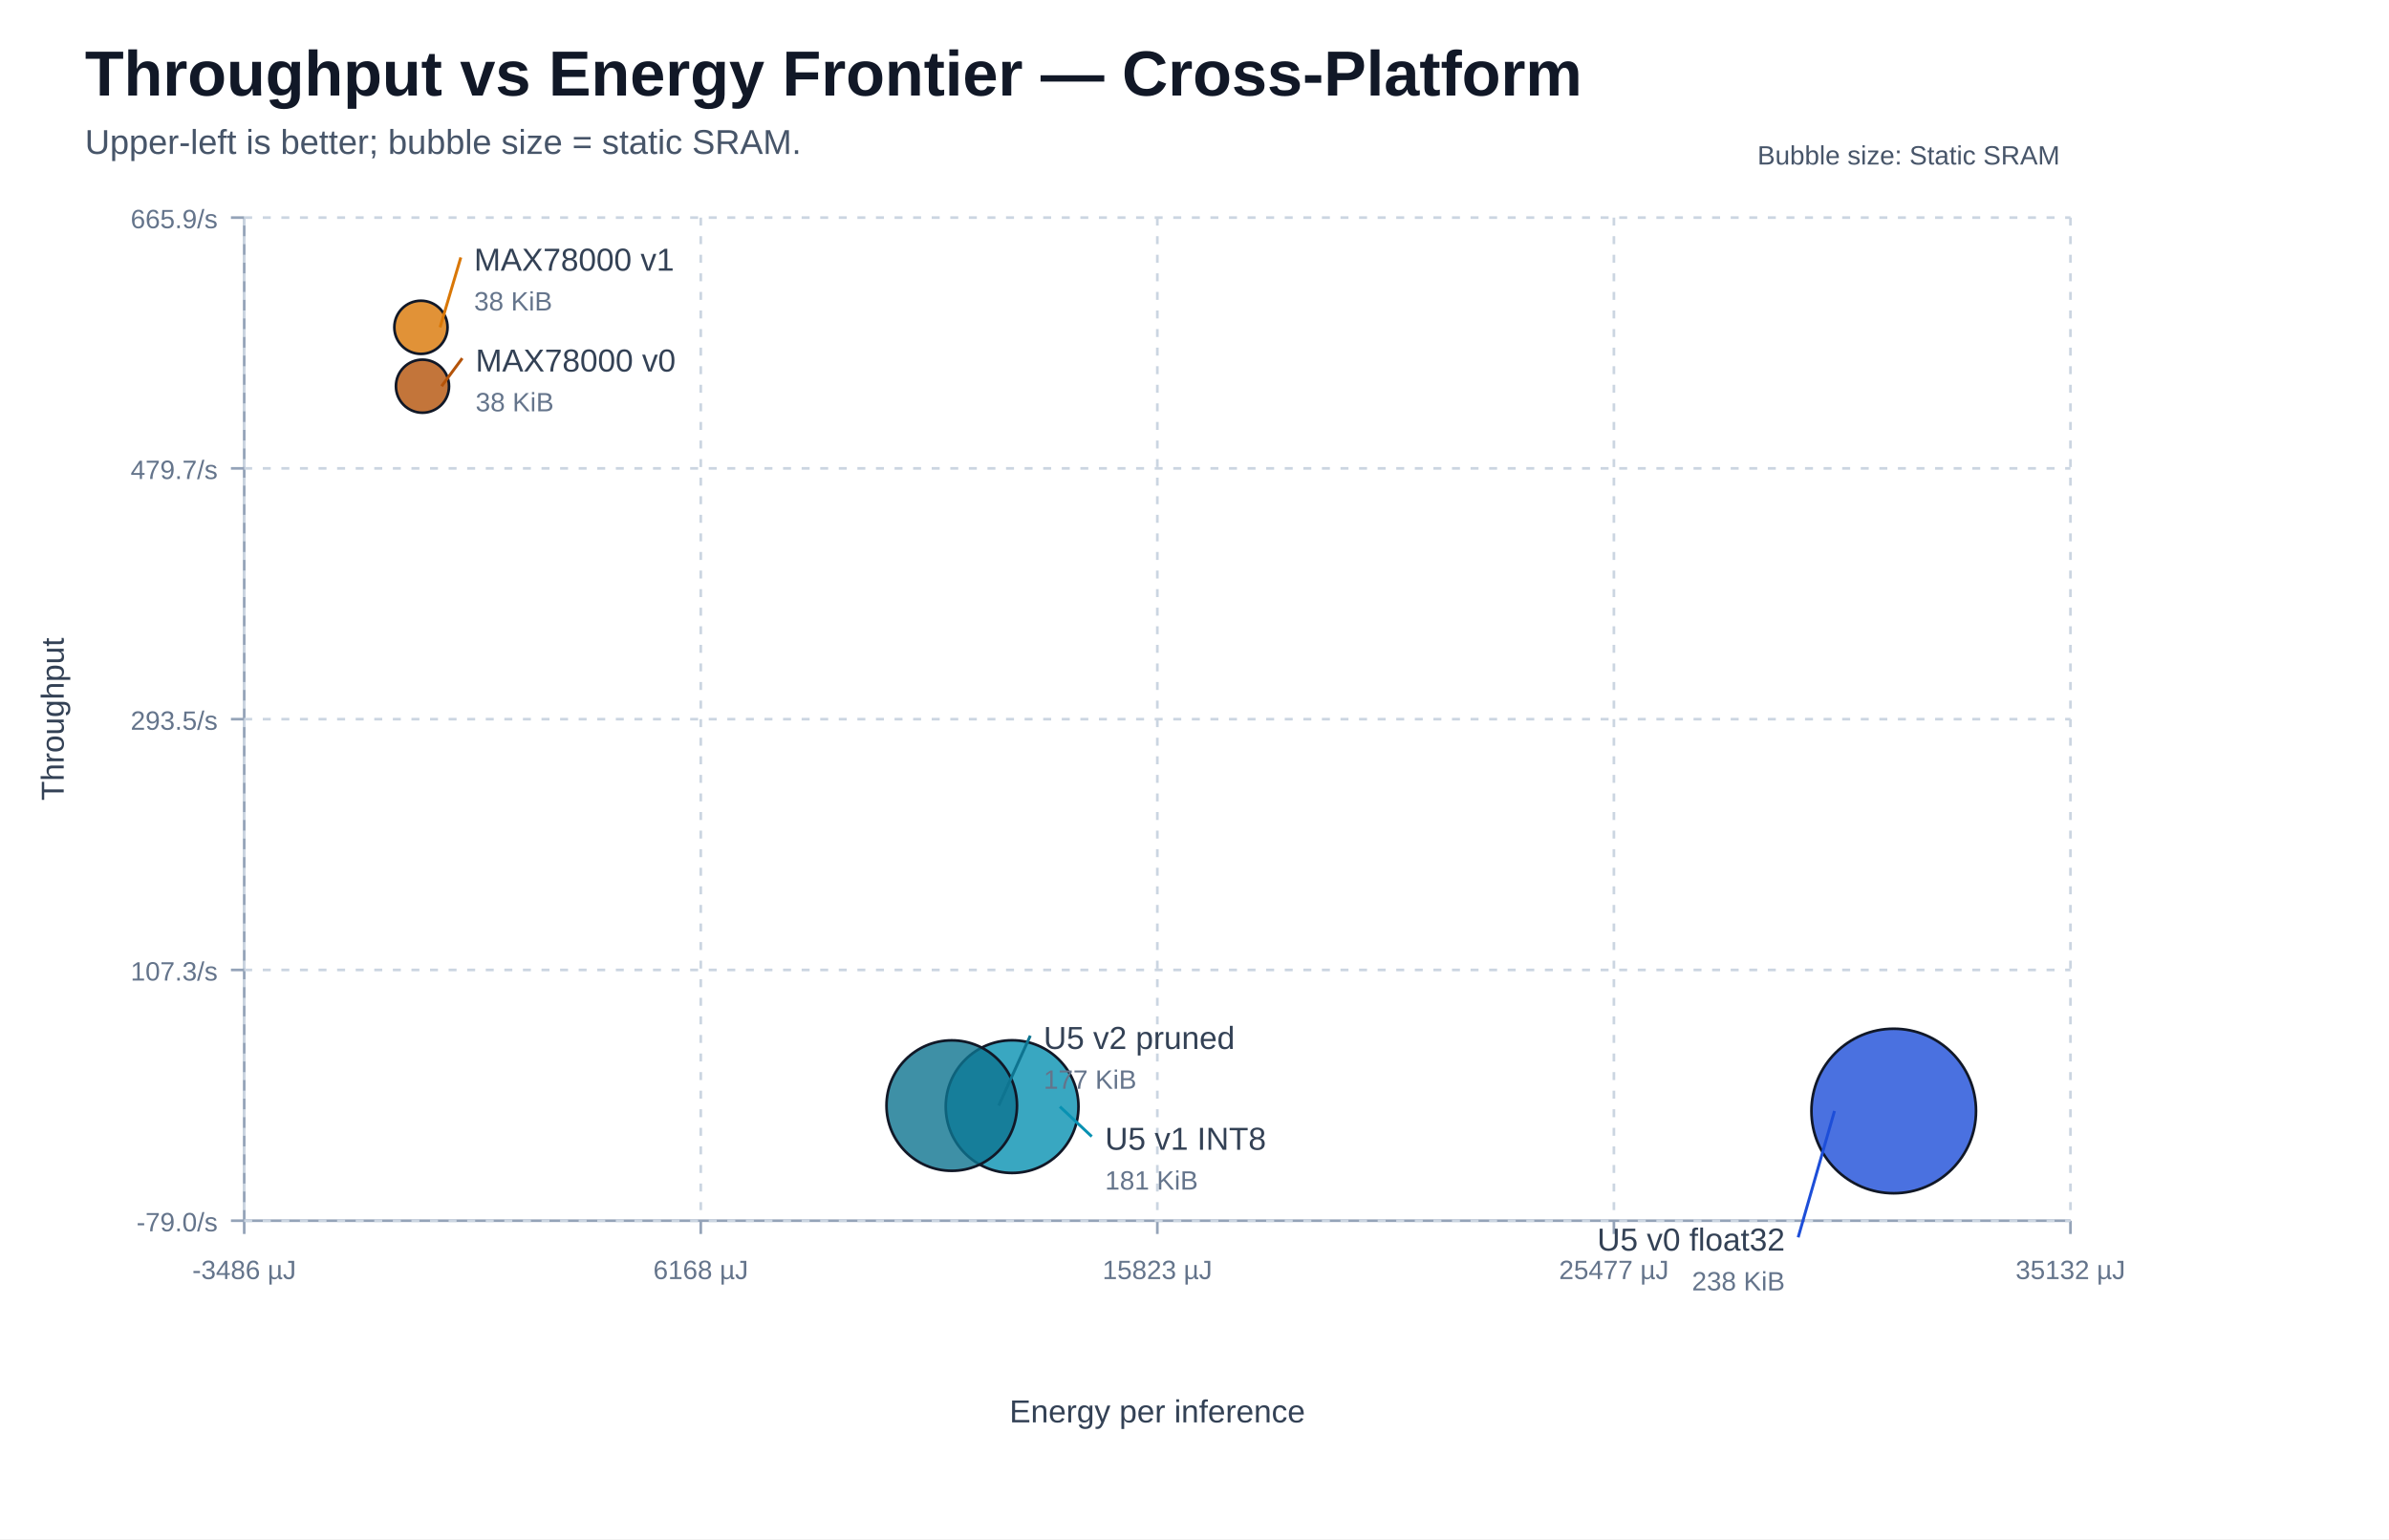
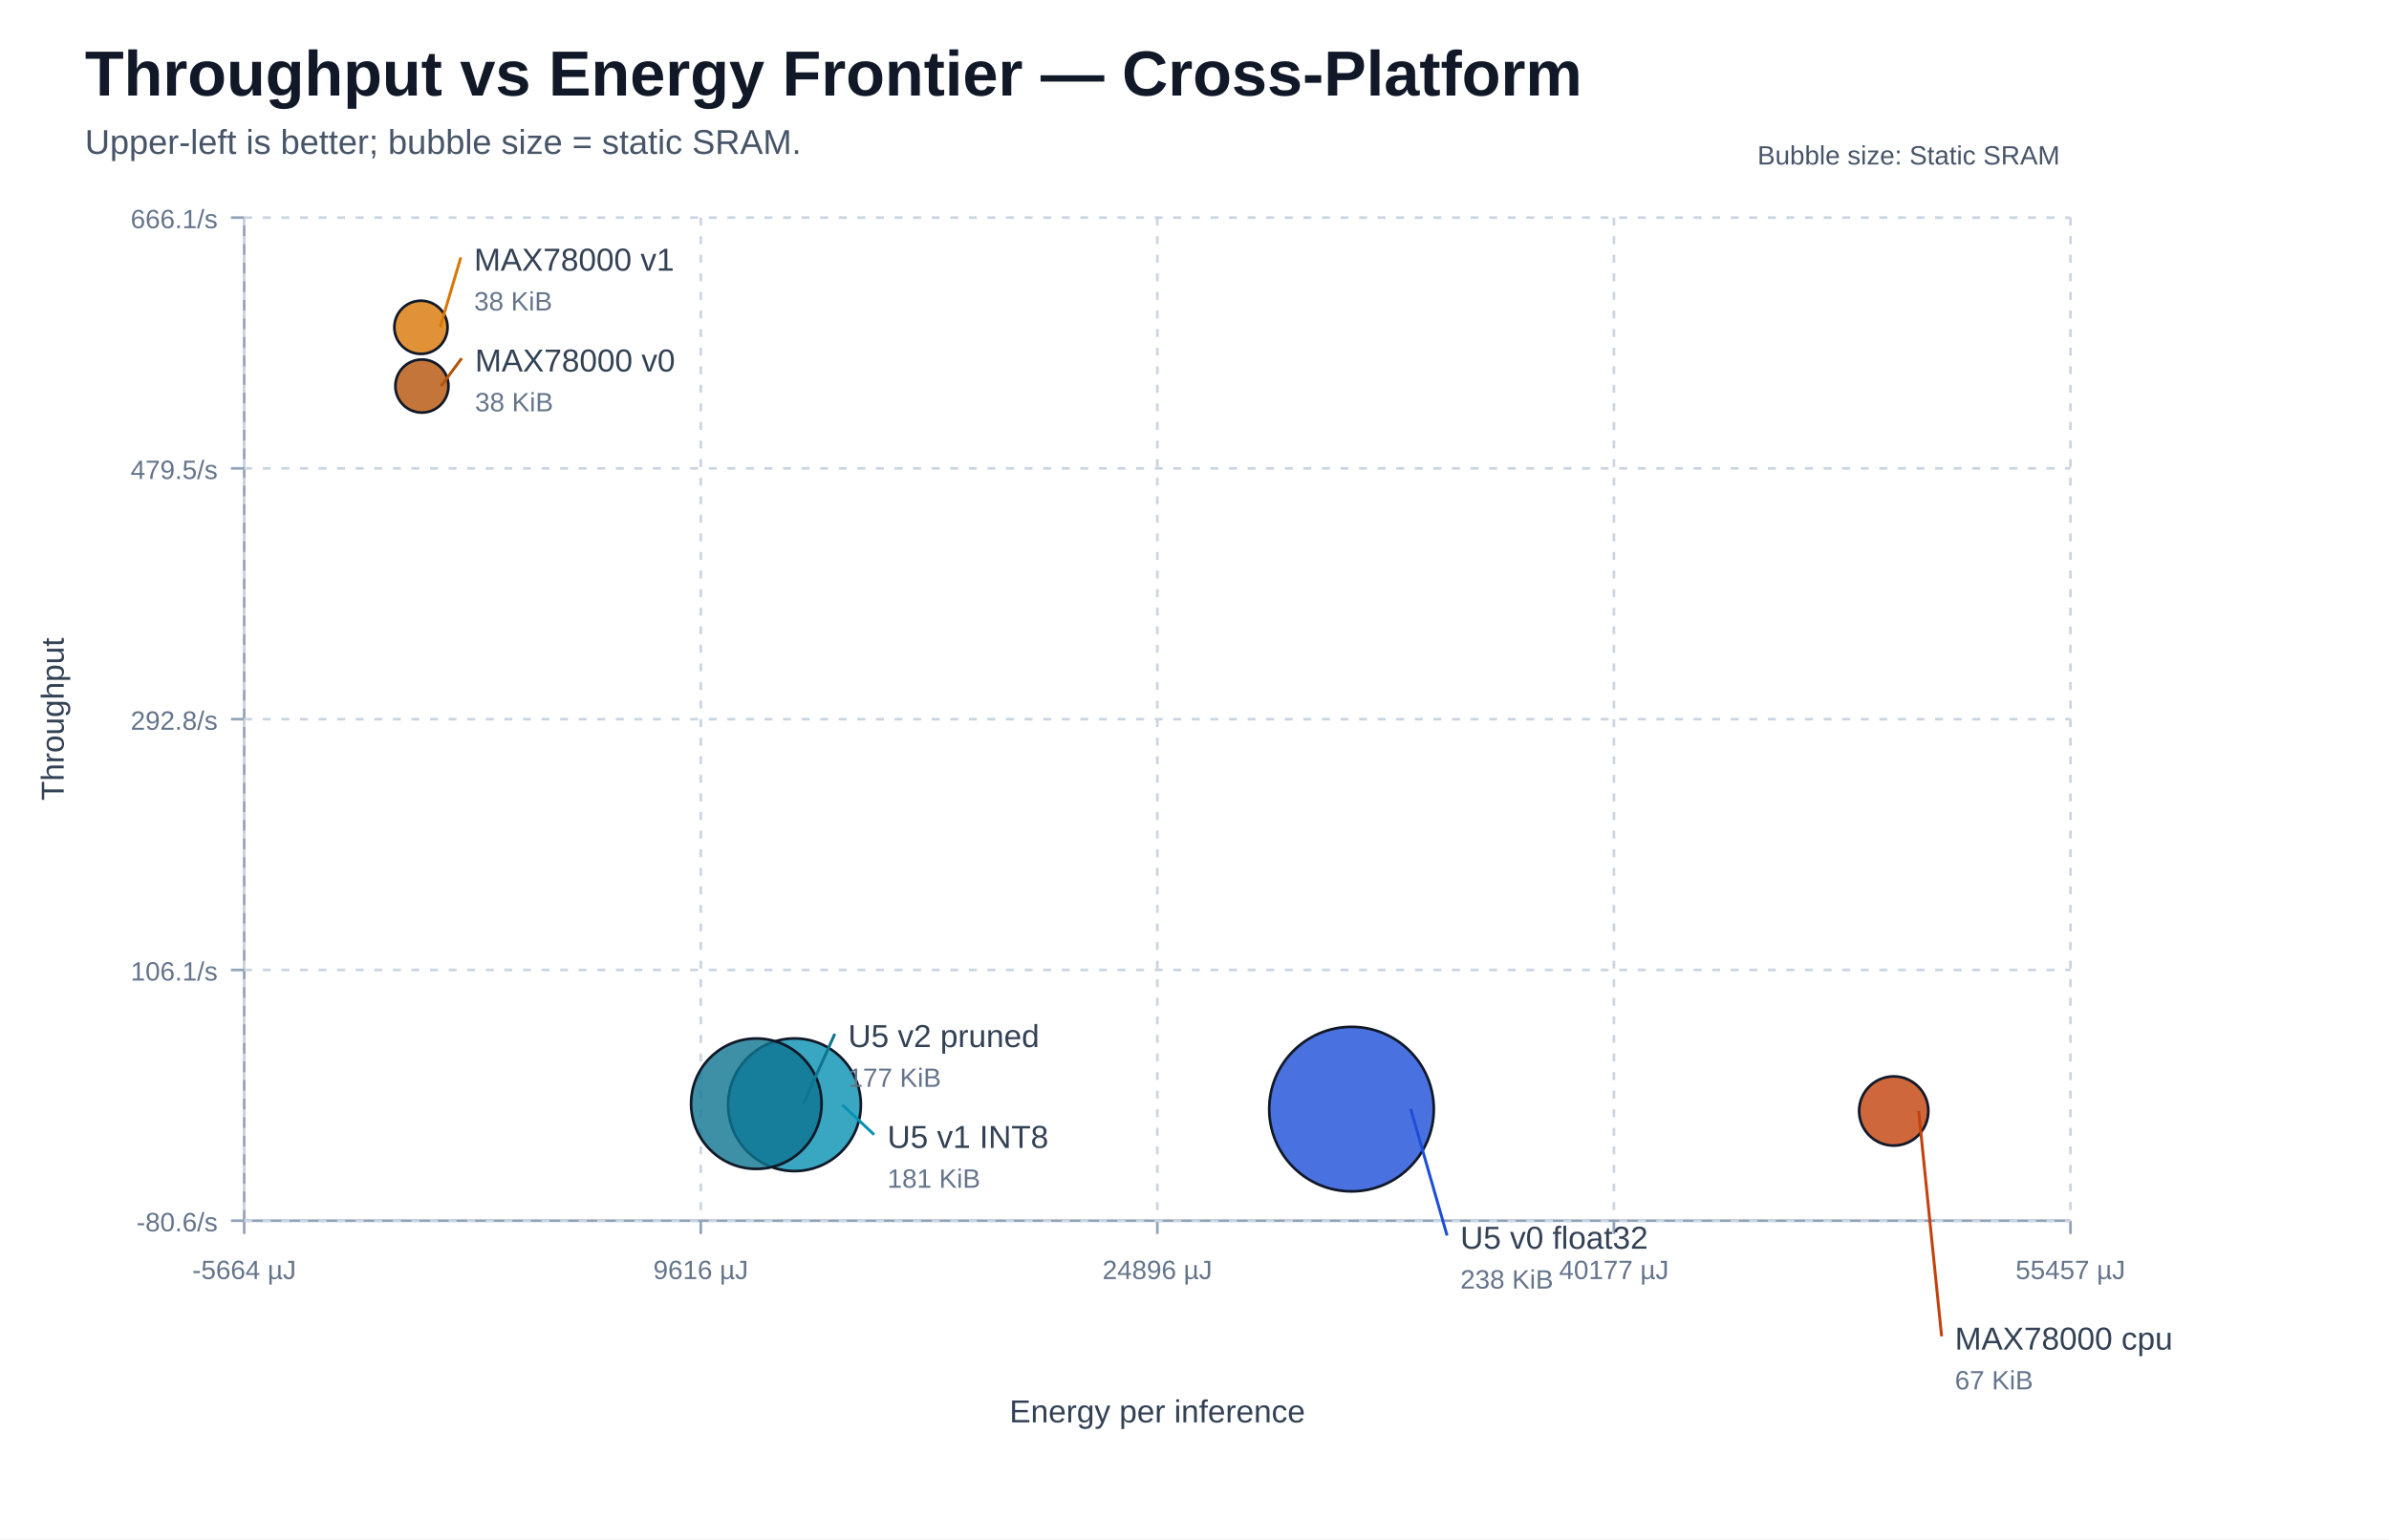
<svg xmlns="http://www.w3.org/2000/svg" width="900" height="580" viewBox="0 0 900 580">
  <style>
text{font-family:Arial,Helvetica,sans-serif;fill:#111827}
.title{font-size:24px;font-weight:700}
.subtitle{font-size:13px;fill:#475569}
.axis{stroke:#94a3b8;stroke-width:1}
.grid{stroke:#cbd5e1;stroke-width:1;stroke-dasharray:3 4}
.label{font-size:12px;fill:#334155}
.small{font-size:10px;fill:#475569}
.tick{font-size:10px;fill:#64748b}
.platform_u5{font-size:11px;fill:#1d4ed8;font-style:italic}
.platform_mx{font-size:11px;fill:#b45309;font-style:italic}
</style>
  <rect x="0" y="0" width="100%" height="100%" fill="#ffffff" />
  <text x="32.00" y="36.00" class="title" text-anchor="start">Throughput vs Energy Frontier — Cross-Platform</text>
  <text x="32.00" y="58.00" class="subtitle" text-anchor="start">Upper-left is better; bubble size = static SRAM.</text>
  <line x1="92.00" y1="82.00" x2="92.00" y2="460.00" class="axis" />
  <line x1="92.00" y1="460.00" x2="780.00" y2="460.00" class="axis" />
  <line x1="92.00" y1="460.00" x2="92.00" y2="465.00" class="axis" />
-   <text x="92.00" y="482.00" class="tick" text-anchor="middle">-3486 µJ</text>
+   <text x="92.00" y="482.00" class="tick" text-anchor="middle">-5664 µJ</text>
  <line x1="92.00" y1="82.00" x2="92.00" y2="460.00" class="grid" />
  <line x1="264.00" y1="460.00" x2="264.00" y2="465.00" class="axis" />
-   <text x="264.00" y="482.00" class="tick" text-anchor="middle">6168 µJ</text>
+   <text x="264.00" y="482.00" class="tick" text-anchor="middle">9616 µJ</text>
  <line x1="264.00" y1="82.00" x2="264.00" y2="460.00" class="grid" />
  <line x1="436.00" y1="460.00" x2="436.00" y2="465.00" class="axis" />
-   <text x="436.00" y="482.00" class="tick" text-anchor="middle">15823 µJ</text>
+   <text x="436.00" y="482.00" class="tick" text-anchor="middle">24896 µJ</text>
  <line x1="436.00" y1="82.00" x2="436.00" y2="460.00" class="grid" />
  <line x1="608.00" y1="460.00" x2="608.00" y2="465.00" class="axis" />
-   <text x="608.00" y="482.00" class="tick" text-anchor="middle">25477 µJ</text>
+   <text x="608.00" y="482.00" class="tick" text-anchor="middle">40177 µJ</text>
  <line x1="608.00" y1="82.00" x2="608.00" y2="460.00" class="grid" />
  <line x1="780.00" y1="460.00" x2="780.00" y2="465.00" class="axis" />
-   <text x="780.00" y="482.00" class="tick" text-anchor="middle">35132 µJ</text>
+   <text x="780.00" y="482.00" class="tick" text-anchor="middle">55457 µJ</text>
  <line x1="780.00" y1="82.00" x2="780.00" y2="460.00" class="grid" />
  <line x1="87.00" y1="460.00" x2="92.00" y2="460.00" class="axis" />
-   <text x="82.00" y="464.00" class="tick" text-anchor="end">-79.0/s</text>
+   <text x="82.00" y="464.00" class="tick" text-anchor="end">-80.6/s</text>
  <line x1="92.00" y1="460.00" x2="780.00" y2="460.00" class="grid" />
  <line x1="87.00" y1="365.50" x2="92.00" y2="365.50" class="axis" />
-   <text x="82.00" y="369.50" class="tick" text-anchor="end">107.3/s</text>
+   <text x="82.00" y="369.50" class="tick" text-anchor="end">106.1/s</text>
  <line x1="92.00" y1="365.50" x2="780.00" y2="365.50" class="grid" />
  <line x1="87.00" y1="271.00" x2="92.00" y2="271.00" class="axis" />
-   <text x="82.00" y="275.00" class="tick" text-anchor="end">293.5/s</text>
+   <text x="82.00" y="275.00" class="tick" text-anchor="end">292.8/s</text>
  <line x1="92.00" y1="271.00" x2="780.00" y2="271.00" class="grid" />
  <line x1="87.00" y1="176.50" x2="92.00" y2="176.50" class="axis" />
-   <text x="82.00" y="180.50" class="tick" text-anchor="end">479.7/s</text>
+   <text x="82.00" y="180.50" class="tick" text-anchor="end">479.5/s</text>
  <line x1="92.00" y1="176.50" x2="780.00" y2="176.50" class="grid" />
  <line x1="87.00" y1="82.00" x2="92.00" y2="82.00" class="axis" />
-   <text x="82.00" y="86.00" class="tick" text-anchor="end">665.9/s</text>
+   <text x="82.00" y="86.00" class="tick" text-anchor="end">666.1/s</text>
  <line x1="92.00" y1="82.00" x2="780.00" y2="82.00" class="grid" />
  <text x="436.00" y="536.00" class="label" text-anchor="middle">Energy per inference</text>
  <text x="24.00" y="271.00" class="label" text-anchor="middle" transform="rotate(-90 24.00 271.00)">Throughput</text>
  <text x="776.00" y="62.00" class="small" text-anchor="end">Bubble size: Static SRAM</text>
-   <circle cx="713.42" cy="418.66" r="31.00" fill="#1d4ed8" fill-opacity="0.80" stroke="#111827" stroke-width="1" />
-   <circle cx="381.29" cy="417.01" r="25.00" fill="#0891b2" fill-opacity="0.80" stroke="#111827" stroke-width="1" />
-   <circle cx="358.55" cy="416.62" r="24.58" fill="#0e7490" fill-opacity="0.80" stroke="#111827" stroke-width="1" />
-   <circle cx="159.16" cy="145.53" r="10.00" fill="#b45309" fill-opacity="0.80" stroke="#111827" stroke-width="1" />
+   <circle cx="509.15" cy="417.95" r="31.00" fill="#1d4ed8" fill-opacity="0.80" stroke="#111827" stroke-width="1" />
+   <circle cx="299.30" cy="416.31" r="25.00" fill="#0891b2" fill-opacity="0.80" stroke="#111827" stroke-width="1" />
+   <circle cx="284.93" cy="415.91" r="24.58" fill="#0e7490" fill-opacity="0.80" stroke="#111827" stroke-width="1" />
+   <circle cx="158.95" cy="145.48" r="10.00" fill="#b45309" fill-opacity="0.80" stroke="#111827" stroke-width="1" />
  <circle cx="158.58" cy="123.34" r="10.02" fill="#d97706" fill-opacity="0.80" stroke="#111827" stroke-width="1" />
-   <line x1="691.10" y1="418.66" x2="677.42" y2="466.27" stroke="#1d4ed8" stroke-width="1.1" />
-   <text x="672.42" y="471.27" class="label" text-anchor="end">U5 v0 float32</text>
-   <text x="672.42" y="486.27" class="tick" text-anchor="end">238 KiB</text>
-   <line x1="399.29" y1="417.01" x2="411.29" y2="428.27" stroke="#0891b2" stroke-width="1.1" />
-   <text x="416.29" y="433.27" class="label" text-anchor="start">U5 v1 INT8</text>
-   <text x="416.29" y="448.27" class="tick" text-anchor="start">181 KiB</text>
-   <line x1="376.25" y1="416.62" x2="388.14" y2="390.27" stroke="#0e7490" stroke-width="1.1" />
-   <text x="393.14" y="395.27" class="label" text-anchor="start">U5 v2 pruned</text>
-   <text x="393.14" y="410.27" class="tick" text-anchor="start">177 KiB</text>
-   <line x1="166.36" y1="145.53" x2="174.16" y2="135.00" stroke="#b45309" stroke-width="1.1" />
-   <text x="179.16" y="140.00" class="label" text-anchor="start">MAX78000 v0</text>
-   <text x="179.16" y="155.00" class="tick" text-anchor="start">38 KiB</text>
+   <circle cx="713.42" cy="418.66" r="13.04" fill="#c2410c" fill-opacity="0.80" stroke="#111827" stroke-width="1" />
+   <line x1="531.47" y1="417.95" x2="545.15" y2="465.57" stroke="#1d4ed8" stroke-width="1.1" />
+   <text x="550.15" y="470.57" class="label" text-anchor="start">U5 v0 float32</text>
+   <text x="550.15" y="485.57" class="tick" text-anchor="start">238 KiB</text>
+   <line x1="317.30" y1="416.31" x2="329.30" y2="427.57" stroke="#0891b2" stroke-width="1.1" />
+   <text x="334.30" y="432.57" class="label" text-anchor="start">U5 v1 INT8</text>
+   <text x="334.30" y="447.57" class="tick" text-anchor="start">181 KiB</text>
+   <line x1="302.63" y1="415.91" x2="314.51" y2="389.57" stroke="#0e7490" stroke-width="1.1" />
+   <text x="319.51" y="394.57" class="label" text-anchor="start">U5 v2 pruned</text>
+   <text x="319.51" y="409.57" class="tick" text-anchor="start">177 KiB</text>
+   <line x1="166.15" y1="145.48" x2="173.95" y2="135.00" stroke="#b45309" stroke-width="1.1" />
+   <text x="178.95" y="140.00" class="label" text-anchor="start">MAX78000 v0</text>
+   <text x="178.95" y="155.00" class="tick" text-anchor="start">38 KiB</text>
  <line x1="165.79" y1="123.34" x2="173.60" y2="97.00" stroke="#d97706" stroke-width="1.1" />
  <text x="178.60" y="102.00" class="label" text-anchor="start">MAX78000 v1</text>
  <text x="178.60" y="117.00" class="tick" text-anchor="start">38 KiB</text>
+   <line x1="722.81" y1="418.66" x2="731.46" y2="503.57" stroke="#c2410c" stroke-width="1.1" />
+   <text x="736.46" y="508.57" class="label" text-anchor="start">MAX78000 cpu</text>
+   <text x="736.46" y="523.57" class="tick" text-anchor="start">67 KiB</text>
</svg>
